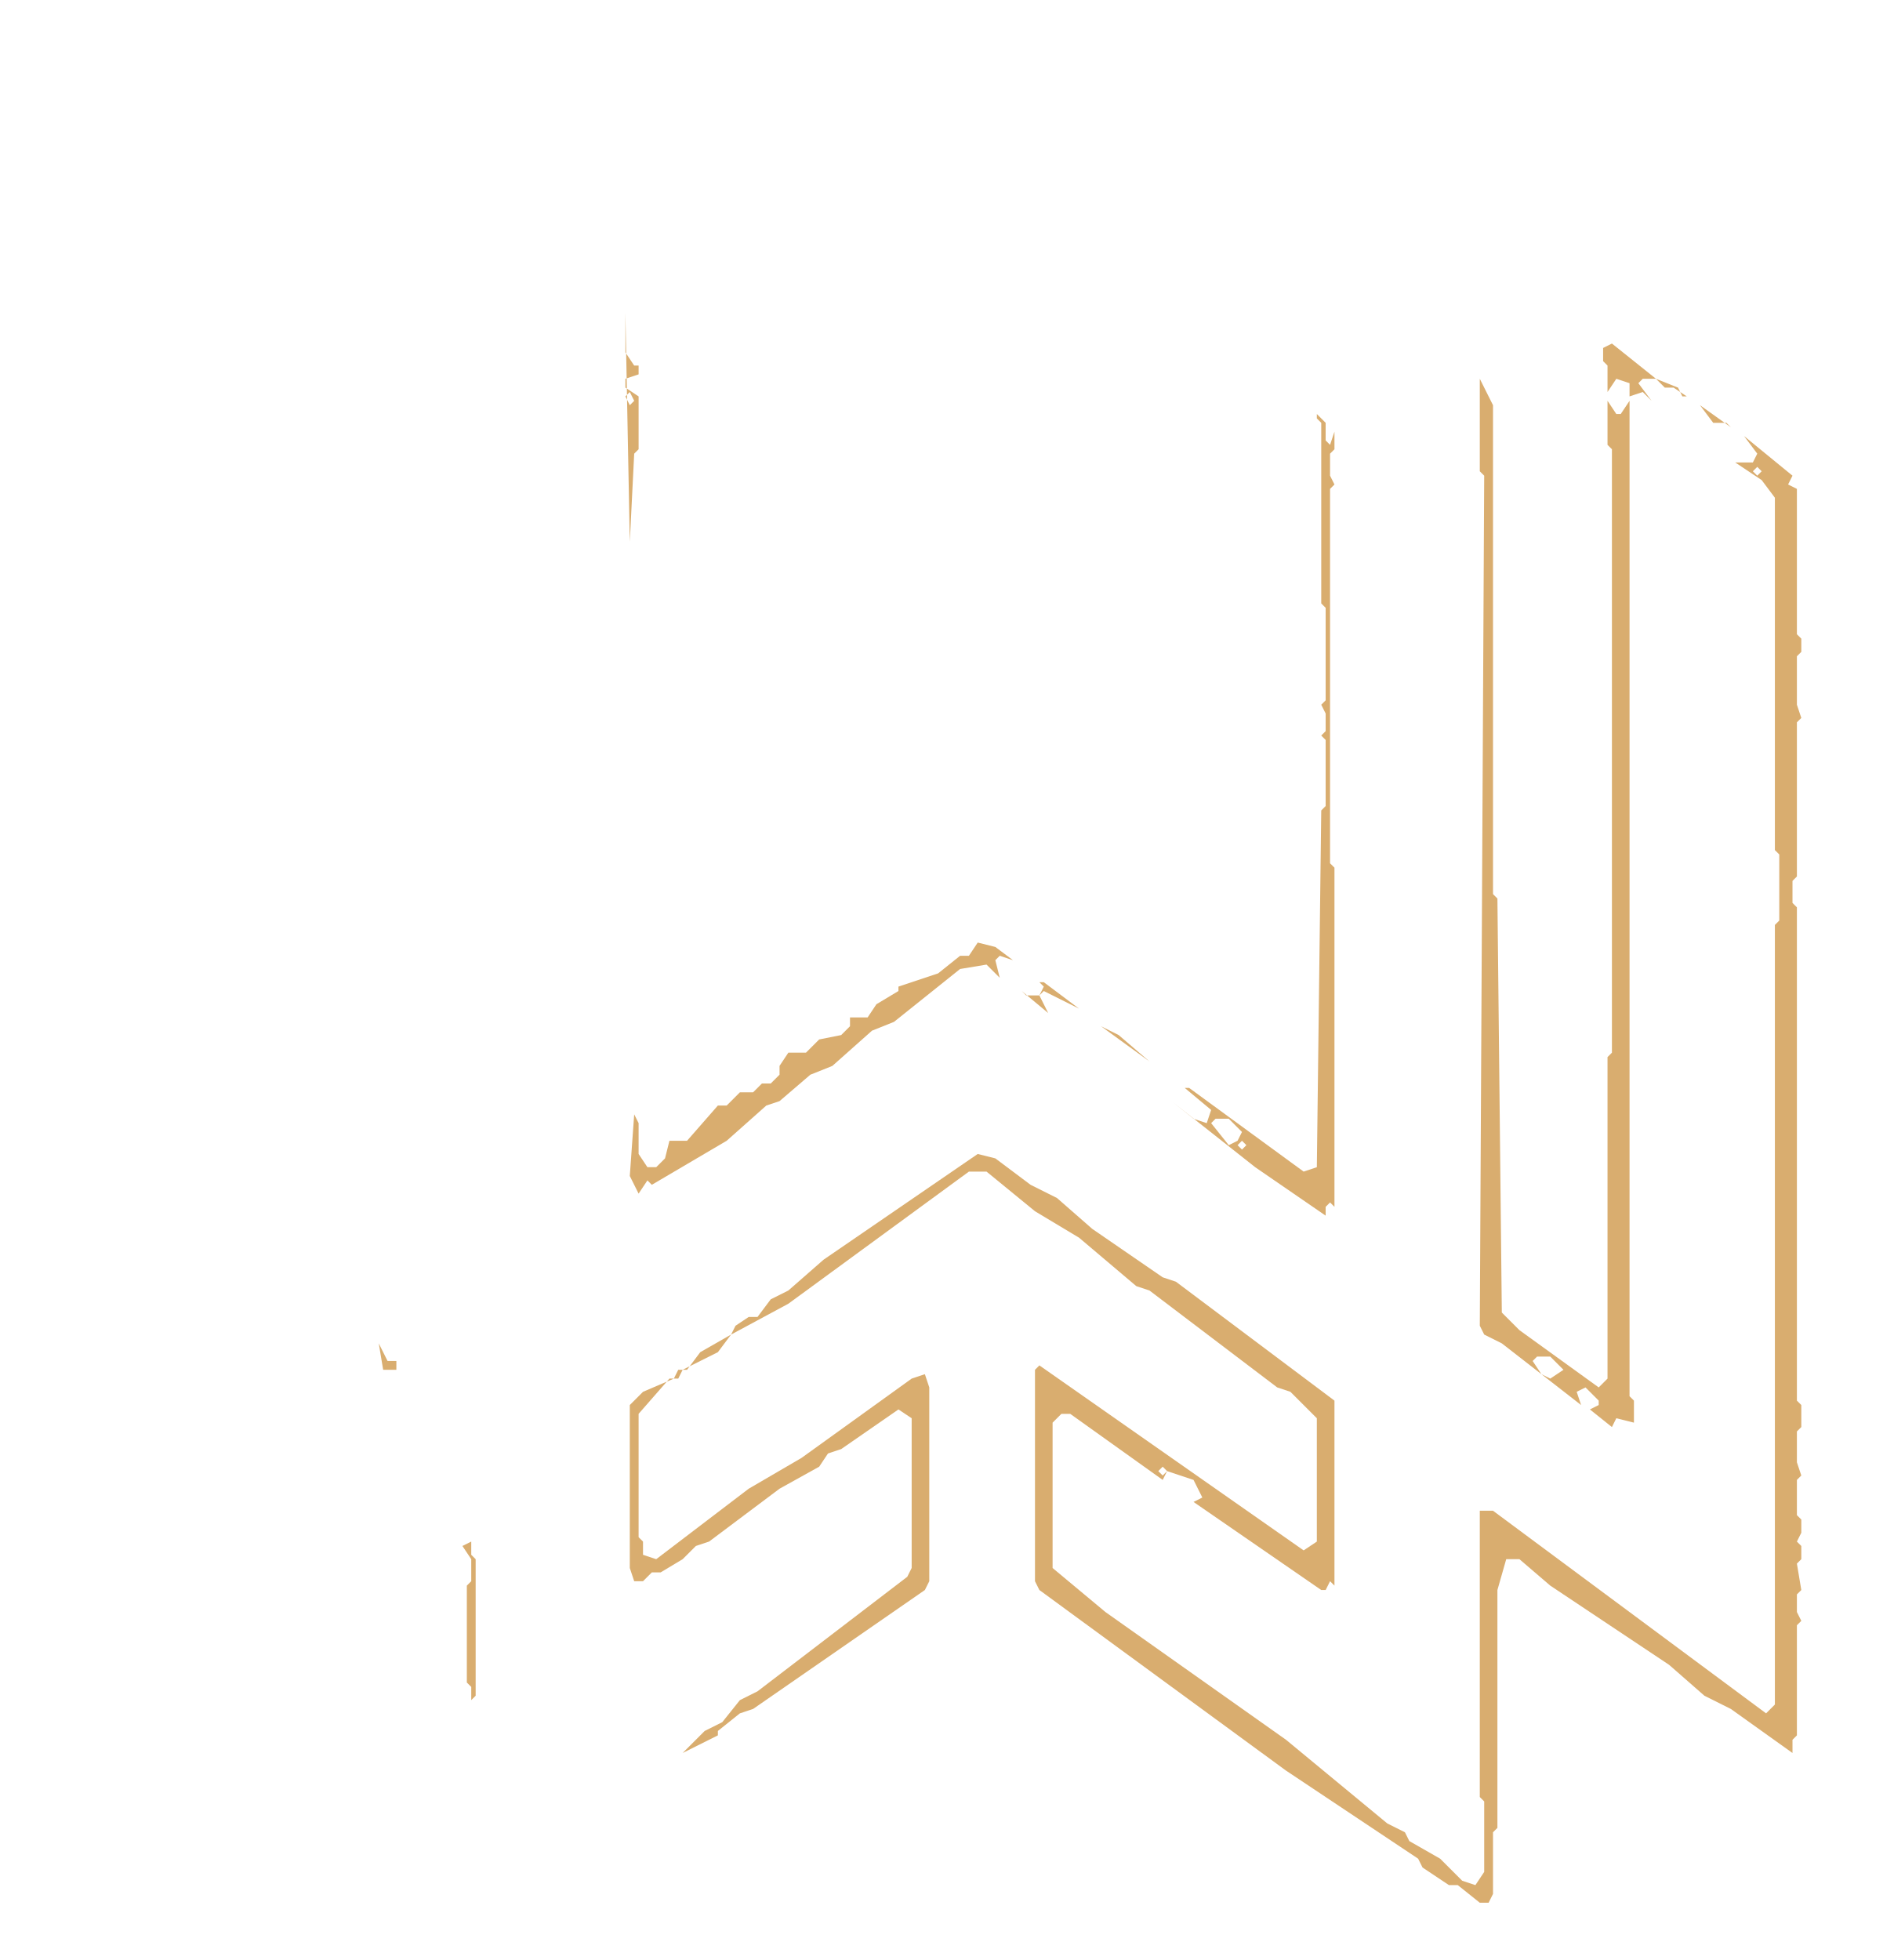
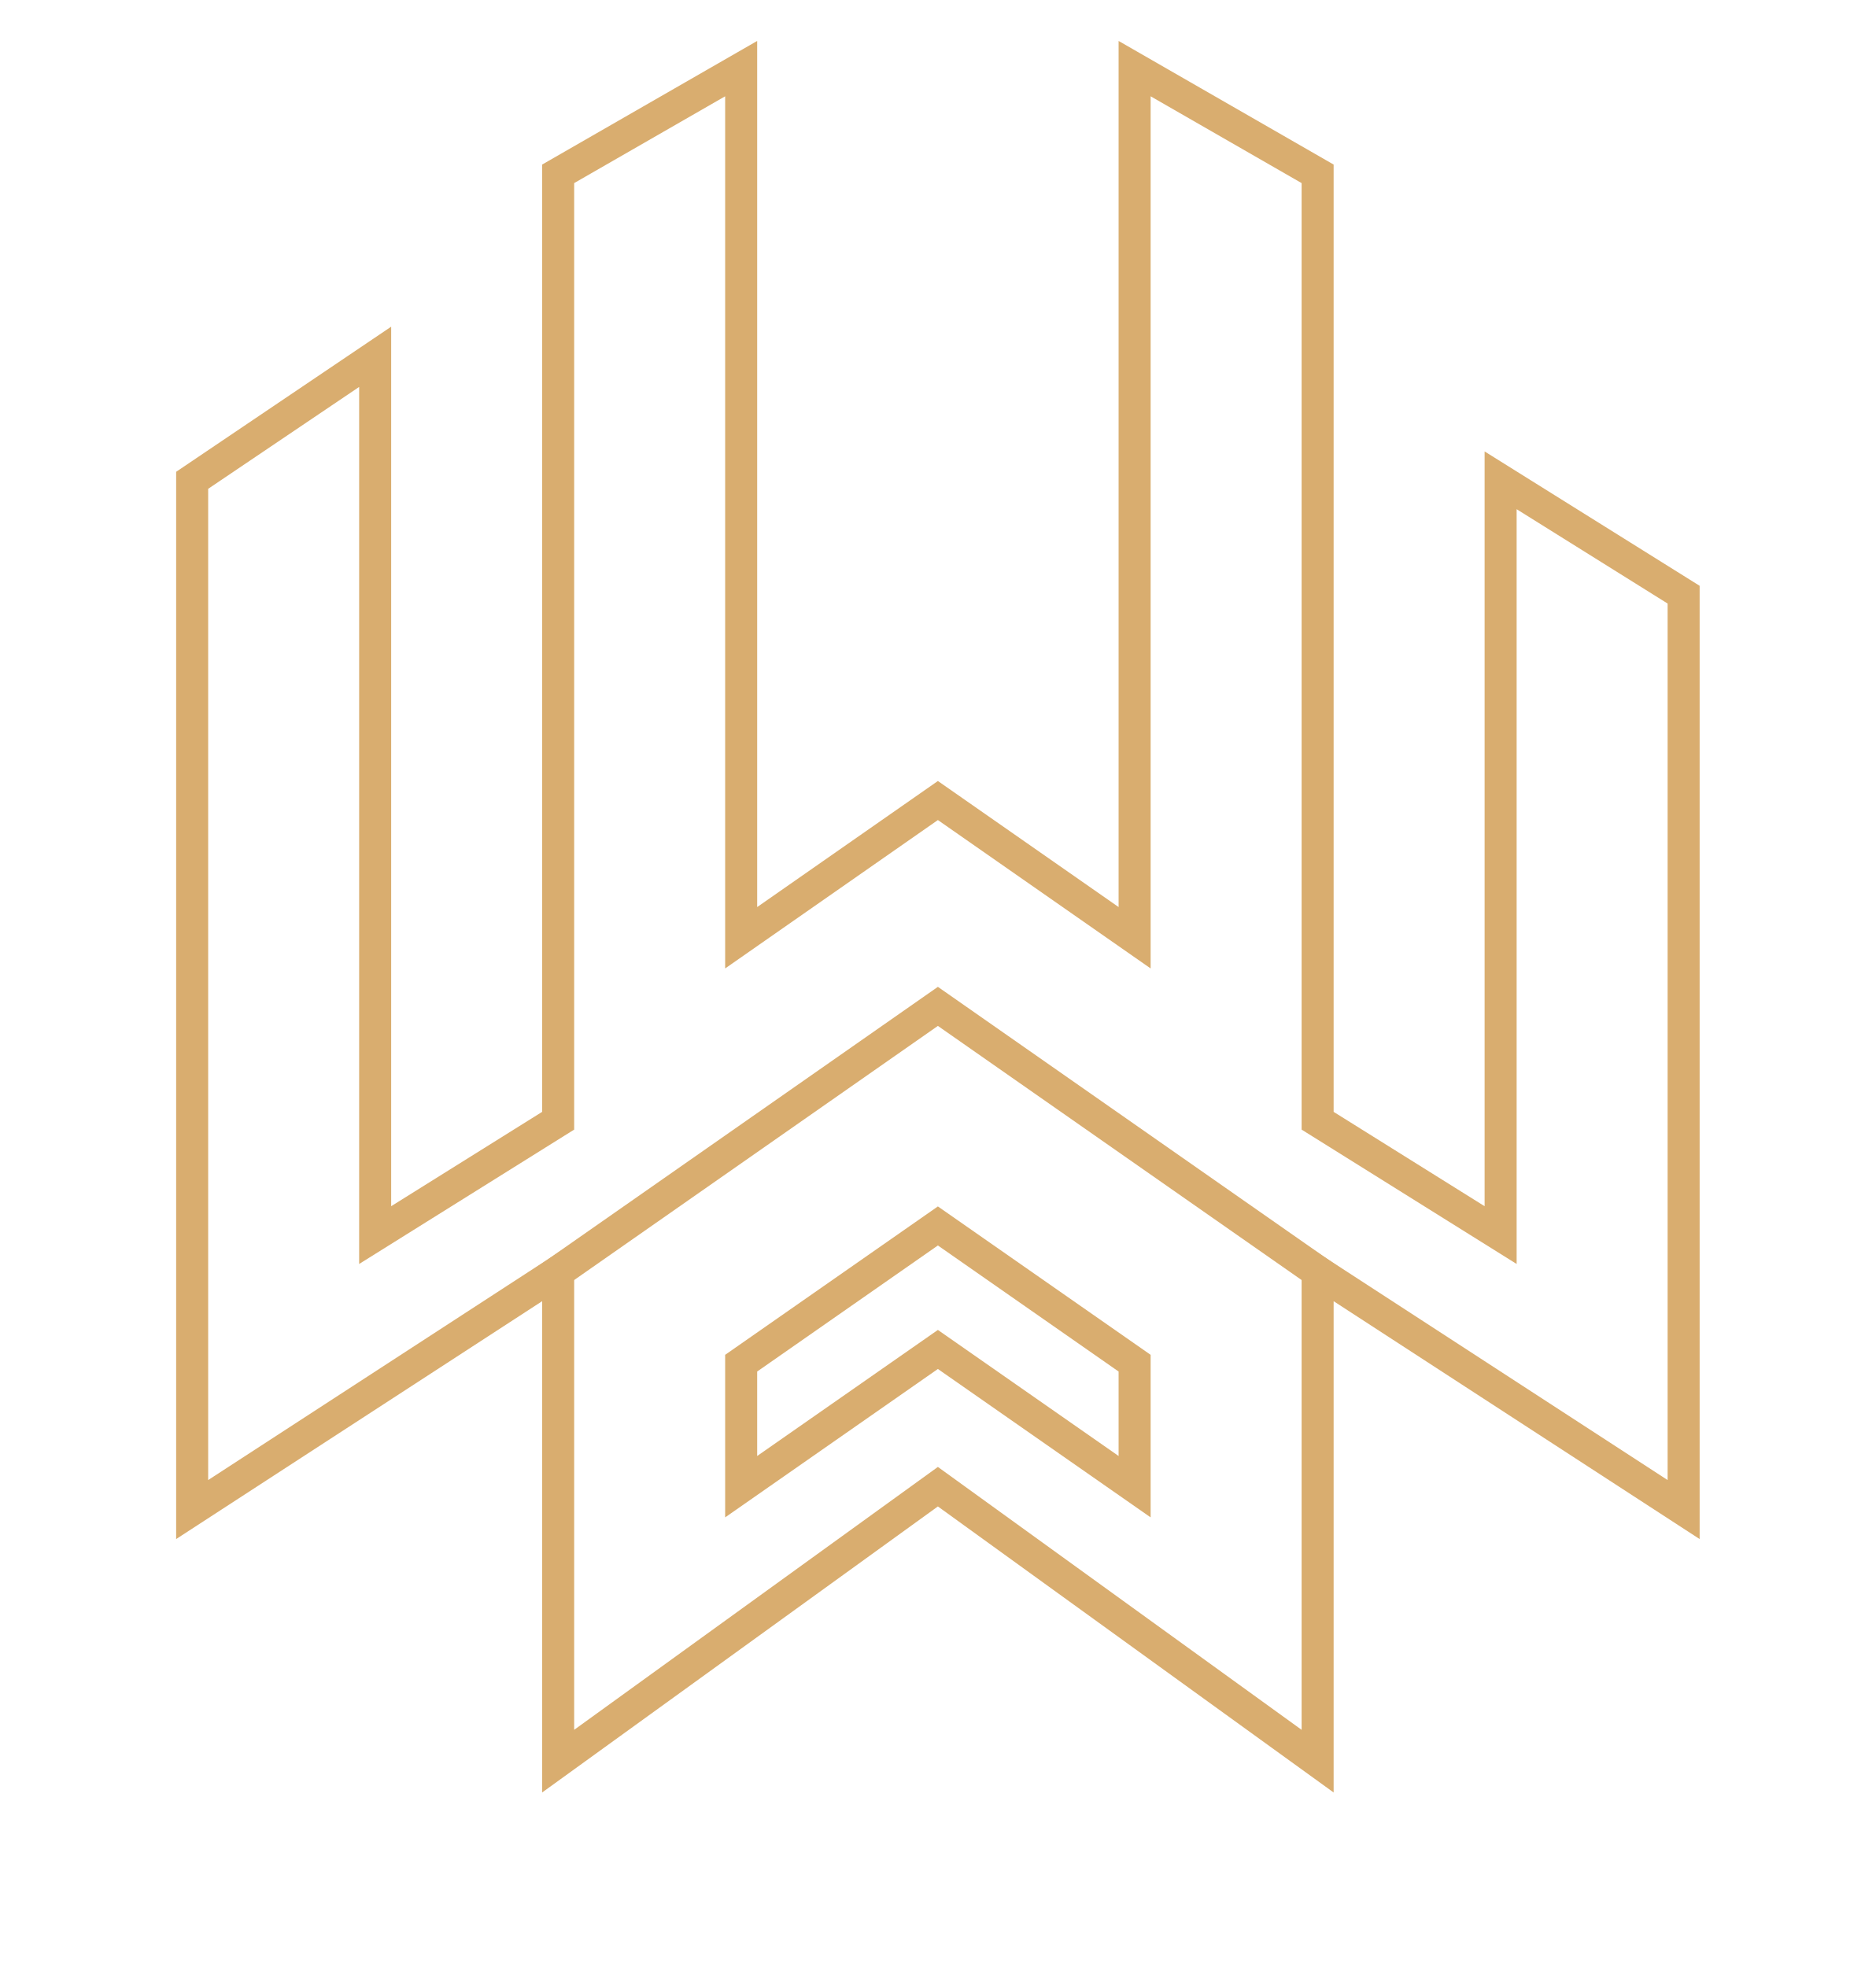
- <svg xmlns="http://www.w3.org/2000/svg" viewBox="0 0 430 445" role="img" aria-label="PrimeFit emblem">
-   <path d="M105,351 L107,354 L107,359 L106,360 L106,382 L107,383 L107,386 L108,385 L108,354 L107,353 L107,350Z M86,305 L87,311 L90,311 L90,309 L88,309Z M250,233 L261,241 L254,235Z M232,225 L238,230 L236,226 L237,225 L245,229 L237,223 L236,223 L237,224 L236,226 L233,226Z M230,218 L226,215 L222,214 L220,217 L218,217 L213,221 L204,224 L204,225 L199,228 L197,231 L193,231 L193,233 L191,235 L186,236 L183,239 L179,239 L177,242 L177,244 L175,246 L173,246 L171,248 L168,248 L165,251 L163,251 L156,259 L152,259 L151,263 L149,265 L147,265 L145,262 L145,255 L144,253 L143,267 L145,271 L147,268 L148,269 L165,259 L174,251 L177,250 L184,244 L189,242 L198,234 L203,232 L218,220 L224,219 L227,222 L226,218 L227,217Z M396,99 L399,103 L398,105 L394,105 L391,103 L400,109 L403,113 L403,193 L404,194 L404,209 L403,210 L403,387 L401,389 L339,343 L336,343 L336,408 L337,409 L337,425 L335,428 L332,427 L327,422 L320,418 L319,416 L315,414 L292,395 L251,366 L239,356 L239,323 L241,321 L243,321 L264,336 L265,334 L271,336 L273,340 L271,341 L269,338 L271,341 L300,361 L301,361 L302,359 L303,360 L303,318 L267,291 L264,290 L248,279 L240,272 L234,269 L226,263 L222,262 L187,286 L179,293 L175,295 L172,299 L170,299 L167,301 L166,303 L159,307 L156,311 L154,311 L153,313 L146,316 L143,319 L143,356 L144,359 L146,359 L148,357 L150,357 L155,354 L158,351 L161,350 L177,338 L186,333 L188,330 L191,329 L204,320 L207,322 L207,356 L206,358 L172,384 L168,386 L164,391 L160,393 L155,398 L163,394 L163,393 L168,389 L171,388 L210,361 L211,359 L211,315 L210,312 L207,313 L182,331 L170,338 L149,354 L146,353 L146,350 L145,349 L145,321 L152,313 L154,313 L155,311 L163,307 L166,303 L179,296 L220,266 L224,266 L235,275 L245,281 L258,292 L261,293 L290,315 L293,316 L299,322 L299,350 L296,352 L236,310 L235,311 L235,359 L236,361 L292,402 L322,422 L323,424 L329,428 L331,428 L336,432 L338,432 L339,430 L339,416 L340,415 L340,361 L342,354 L345,354 L352,360 L379,378 L387,385 L393,388 L407,398 L407,395 L408,394 L408,369 L409,368 L408,366 L408,362 L409,361 L408,355 L409,354 L409,351 L408,350 L409,348 L409,345 L408,344 L408,336 L409,335 L408,332 L408,325 L409,324 L409,319 L408,318 L408,206 L407,205 L407,200 L408,199 L408,164 L409,163 L408,160 L408,149 L409,148 L409,145 L408,144 L408,111 L406,110 L407,108Z M263,334 L264,333 L265,334 L264,335Z M398,107 L399,106 L400,107 L399,108Z M386,92 L389,96 L392,96 L393,97Z M299,89 L299,95 L300,96 L300,137 L301,138 L301,159 L300,160 L301,162 L301,166 L300,167 L301,168 L301,183 L300,184 L299,265 L296,266 L270,247 L269,247 L275,252 L274,255 L271,254 L266,250 L285,265 L301,276 L301,274 L302,273 L303,274 L303,197 L302,196 L302,111 L303,110 L302,108 L302,103 L303,102 L303,98 L302,101 L301,100 L301,96 L299,94Z M281,260 L282,259 L283,260 L282,261Z M275,255 L276,254 L279,254 L282,257 L281,259 L279,260Z M336,79 L336,107 L337,108 L336,301 L337,303 L341,305 L359,319 L358,316 L360,315 L363,318 L363,319 L361,320 L366,324 L367,322 L371,323 L371,318 L370,317 L370,90 L373,89 L375,91 L372,87 L373,86 L376,86 L378,88 L380,88 L383,90 L382,90 L381,88 L376,86 L366,78 L364,79 L364,82 L365,83 L365,101 L366,102 L366,239 L365,240 L365,313 L363,315 L345,302 L341,298 L340,204 L339,203 L339,92 L336,86Z M348,309 L349,308 L352,308 L355,311 L352,313 L350,312Z M367,86 L370,87 L370,91 L368,94 L367,94 L365,91 L365,89Z M142,71 L143,123 L144,103 L145,102 L145,90 L142,88 L142,86 L145,85 L145,83 L144,83 L142,80Z M142,90 L143,89 L144,91 L143,92Z" fill="#d9ad6f" fill-rule="evenodd" />
+ <svg xmlns="http://www.w3.org/2000/svg" viewBox="0 0 410 430" role="img" aria-label="PrimeFit emblem">
+   <g fill="none" stroke="#D9AD6F" stroke-width="7" stroke-linejoin="miter" stroke-linecap="square">
+     <path d="M42 105 L82 78 L82 270 L122 245 L122 38 L162 15 L162 205 L205 175 L248 205 L248 15 L288 38 L288 245 L328 270 L328 105 L368 130 L368 330 L288 278 L288 385 L205 325 L122 385 L122 278 L42 330 Z" />
+     <path d="M122 278 L205 220 L288 278" />
+     <path d="M162 298 L205 268 L248 298 L248 325 L205 295 L162 325 Z" />
+   </g>
</svg>
